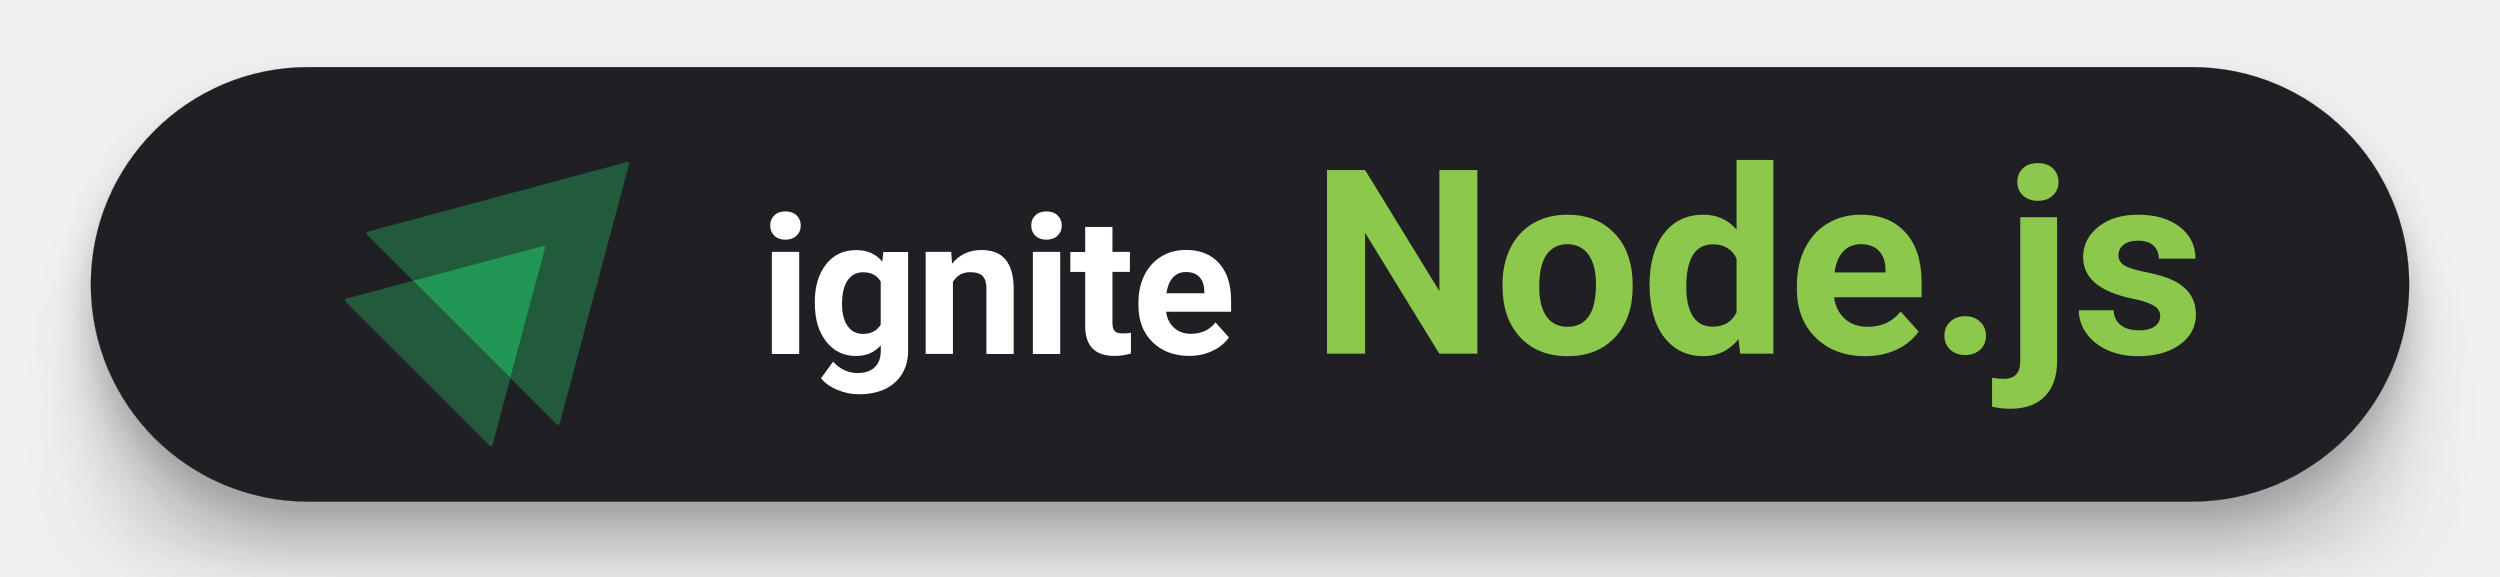
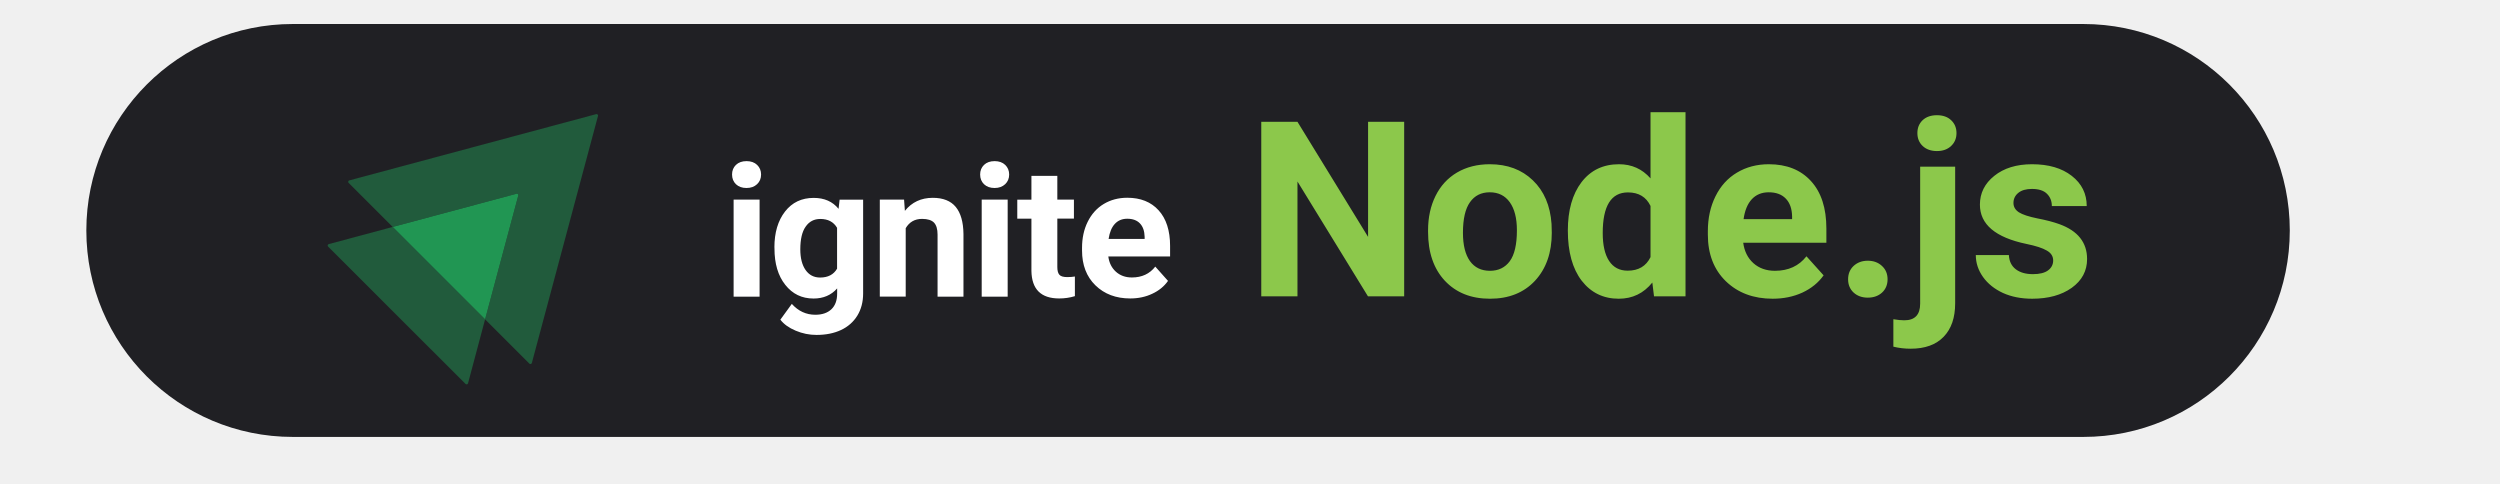
- <svg xmlns="http://www.w3.org/2000/svg" width="633" height="146" viewBox="0 0 633 120" fill="none">
-   <g filter="url(#filter0_ddddd_51_16)">
+ <svg xmlns="http://www.w3.org/2000/svg" width="574" height="111" viewBox="0 0 666 124" fill="none">
+   <g filter="url(#filter0_ddddd_11_8)">
    <rect x="23" y="4" width="587" height="110" rx="55" fill="#202024" />
    <path fill-rule="evenodd" clip-rule="evenodd" d="M196.05 41.54C195.356 42.214 195.019 43.067 195.019 44.098C195.019 45.149 195.376 46.021 196.05 46.675C196.764 47.35 197.696 47.687 198.865 47.687C200.035 47.687 200.967 47.35 201.681 46.675C202.395 46.001 202.752 45.149 202.752 44.098C202.752 43.067 202.395 42.214 201.701 41.54C201.007 40.865 200.055 40.528 198.885 40.528C197.696 40.528 196.744 40.865 196.05 41.54ZM195.435 76.637H202.355V50.78H195.435V76.637ZM209.136 53.953C207.252 56.372 206.3 59.564 206.3 63.53H206.32V63.827C206.32 67.833 207.272 71.065 209.195 73.484C211.119 75.923 213.617 77.133 216.73 77.133C219.328 77.133 221.43 76.24 223.016 74.436V75.824C223.016 77.628 222.501 79.016 221.489 79.988C220.458 80.96 219.031 81.455 217.206 81.455C214.747 81.455 212.665 80.484 210.94 78.56L207.887 82.764C208.819 83.974 210.167 84.945 211.971 85.699C213.756 86.452 215.6 86.829 217.504 86.829C220.002 86.829 222.183 86.393 224.047 85.52C225.911 84.648 227.359 83.359 228.39 81.693C229.421 80.008 229.936 78.045 229.936 75.784V50.8H223.671L223.393 53.239C221.807 51.295 219.606 50.324 216.77 50.324C213.558 50.324 211.02 51.533 209.136 53.953ZM214.609 69.538C213.677 68.21 213.201 66.365 213.201 64.026C213.201 61.349 213.677 59.306 214.628 57.978C215.58 56.61 216.869 55.935 218.535 55.935C220.577 55.935 222.064 56.709 222.996 58.295V69.181C222.084 70.748 220.577 71.541 218.475 71.541C216.829 71.541 215.541 70.867 214.609 69.538ZM240.844 50.78L241.062 53.775C242.906 51.474 245.385 50.304 248.498 50.304C251.235 50.304 253.277 51.117 254.606 52.724C255.934 54.33 256.628 56.729 256.668 59.941V76.637H249.767V60.1C249.767 58.633 249.45 57.582 248.816 56.907C248.181 56.253 247.11 55.916 245.643 55.916C243.7 55.916 242.252 56.749 241.281 58.395V76.618H234.38V50.78H240.844ZM262.139 41.54C261.445 42.214 261.108 43.067 261.108 44.098C261.108 45.149 261.465 46.021 262.139 46.675C262.853 47.35 263.785 47.687 264.954 47.687C266.124 47.687 267.056 47.35 267.77 46.675C268.484 46.001 268.841 45.149 268.841 44.098C268.841 43.067 268.484 42.214 267.79 41.54C267.096 40.865 266.144 40.528 264.974 40.528C263.785 40.528 262.833 40.865 262.139 41.54ZM261.524 76.637H268.444V50.78H261.524V76.637ZM281.671 44.455V50.78H286.093V55.837H281.671V68.745C281.671 69.697 281.85 70.391 282.226 70.807C282.583 71.224 283.297 71.422 284.328 71.422C285.102 71.422 285.776 71.363 286.351 71.263V76.498C285.003 76.915 283.595 77.113 282.167 77.113C277.329 77.113 274.85 74.674 274.771 69.776V55.856H271.003V50.8H274.771V44.455H281.671ZM291.824 73.623C294.203 75.943 297.297 77.113 301.084 77.113C303.245 77.113 305.208 76.697 306.953 75.864C308.718 75.051 310.126 73.901 311.157 72.434L307.766 68.626C306.279 70.55 304.197 71.522 301.54 71.522C299.815 71.522 298.407 71.006 297.277 69.995C296.147 68.964 295.472 67.615 295.254 65.93H311.712V63.114C311.712 59.029 310.681 55.857 308.659 53.636C306.636 51.395 303.84 50.285 300.311 50.285C297.971 50.285 295.869 50.84 294.025 51.95C292.181 53.061 290.773 54.647 289.762 56.689C288.75 58.732 288.255 61.052 288.255 63.649V64.324C288.255 68.21 289.444 71.303 291.824 73.623ZM296.979 57.264C297.832 56.333 298.942 55.876 300.311 55.876C301.758 55.876 302.888 56.293 303.682 57.126C304.495 57.978 304.891 59.168 304.931 60.695V61.25H295.334C295.591 59.525 296.127 58.196 296.979 57.264Z" fill="white" />
    <path opacity="0.5" d="M159.309 28.486L141.683 94.299C141.593 94.598 141.235 94.688 141.026 94.478L129.225 82.678L138.068 49.697C138.158 49.398 137.889 49.13 137.59 49.219L104.609 58.062L92.868 46.321C92.659 46.112 92.749 45.754 93.048 45.664L158.831 28.008C159.129 27.949 159.398 28.218 159.309 28.486Z" fill="#219653" />
    <path opacity="0.5" d="M129.225 82.679L124.685 99.707C124.595 100.006 124.236 100.095 124.027 99.886L87.402 63.29C87.192 63.081 87.282 62.723 87.581 62.633L104.609 58.062L129.225 82.679Z" fill="#219653" />
    <path d="M138.068 49.697L129.226 82.678L104.609 58.062L137.59 49.219C137.889 49.129 138.158 49.398 138.068 49.697Z" fill="#219653" />
    <path d="M374.071 76.546H364.424L345.646 45.956V76.546H336V30.055H345.646L364.456 60.708V30.055H374.071V76.546ZM380.437 58.952C380.437 55.525 381.102 52.47 382.431 49.788C383.76 47.106 385.668 45.03 388.154 43.561C390.662 42.092 393.567 41.358 396.868 41.358C401.563 41.358 405.389 42.784 408.347 45.637C411.327 48.489 412.988 52.364 413.331 57.26L413.395 59.623C413.395 64.923 411.906 69.18 408.926 72.395C405.946 75.588 401.949 77.184 396.932 77.184C391.916 77.184 387.908 75.588 384.907 72.395C381.927 69.202 380.437 64.859 380.437 59.367V58.952ZM389.73 59.623C389.73 62.901 390.351 65.413 391.595 67.158C392.838 68.882 394.618 69.745 396.932 69.745C399.183 69.745 400.941 68.893 402.206 67.19C403.471 65.466 404.103 62.72 404.103 58.952C404.103 55.738 403.471 53.247 402.206 51.48C400.941 49.713 399.162 48.83 396.868 48.83C394.596 48.83 392.838 49.713 391.595 51.48C390.351 53.226 389.73 55.94 389.73 59.623ZM417.672 59.016C417.672 53.63 418.883 49.341 421.305 46.148C423.749 42.955 427.083 41.358 431.305 41.358C434.692 41.358 437.49 42.614 439.698 45.126V27.5H449.022V76.546H440.63L440.18 72.874C437.865 75.748 434.885 77.184 431.241 77.184C427.147 77.184 423.856 75.588 421.37 72.395C418.905 69.18 417.672 64.721 417.672 59.016ZM426.965 59.686C426.965 62.922 427.533 65.402 428.669 67.126C429.805 68.851 431.455 69.713 433.621 69.713C436.493 69.713 438.519 68.51 439.698 66.105V52.47C438.54 50.065 436.536 48.862 433.685 48.862C429.205 48.862 426.965 52.47 426.965 59.686ZM472.238 77.184C467.136 77.184 462.977 75.63 459.762 72.523C456.568 69.415 454.971 65.274 454.971 60.102V59.207C454.971 55.738 455.646 52.64 456.997 49.916C458.347 47.169 460.255 45.062 462.72 43.593C465.207 42.103 468.036 41.358 471.209 41.358C475.968 41.358 479.709 42.848 482.431 45.828C485.175 48.809 486.547 53.034 486.547 58.505V62.273H464.392C464.692 64.529 465.593 66.339 467.093 67.701C468.615 69.064 470.534 69.745 472.849 69.745C476.429 69.745 479.226 68.457 481.241 65.881L485.807 70.958C484.414 72.917 482.527 74.449 480.148 75.556C477.769 76.642 475.132 77.184 472.238 77.184ZM471.177 48.83C469.333 48.83 467.833 49.447 466.675 50.682C465.539 51.916 464.81 53.683 464.489 55.982H477.415V55.248C477.372 53.204 476.815 51.629 475.743 50.522C474.671 49.394 473.149 48.83 471.177 48.83ZM492.334 72.012C492.334 70.543 492.827 69.351 493.814 68.436C494.821 67.52 496.075 67.062 497.575 67.062C499.097 67.062 500.351 67.52 501.338 68.436C502.345 69.351 502.849 70.543 502.849 72.012C502.849 73.459 502.356 74.641 501.37 75.556C500.384 76.45 499.119 76.897 497.575 76.897C496.054 76.897 494.8 76.45 493.814 75.556C492.827 74.641 492.334 73.459 492.334 72.012ZM520.855 41.997V78.43C520.855 82.24 519.837 85.199 517.801 87.307C515.764 89.436 512.828 90.5 508.99 90.5C507.383 90.5 505.85 90.319 504.392 89.957V82.645C505.507 82.837 506.482 82.932 507.318 82.932C510.127 82.932 511.531 81.453 511.531 78.494V41.997H520.855ZM510.791 33.056C510.791 31.672 511.252 30.533 512.174 29.639C513.117 28.745 514.392 28.298 516 28.298C517.608 28.298 518.872 28.745 519.794 29.639C520.738 30.533 521.209 31.672 521.209 33.056C521.209 34.461 520.727 35.611 519.762 36.505C518.819 37.399 517.565 37.846 516 37.846C514.435 37.846 513.171 37.399 512.206 36.505C511.263 35.611 510.791 34.461 510.791 33.056ZM546.965 66.999C546.965 65.87 546.397 64.987 545.261 64.348C544.146 63.688 542.345 63.103 539.858 62.592C531.584 60.868 527.447 57.377 527.447 52.119C527.447 49.053 528.723 46.499 531.273 44.455C533.846 42.391 537.201 41.358 541.338 41.358C545.754 41.358 549.28 42.391 551.916 44.455C554.575 46.52 555.904 49.202 555.904 52.502H546.611C546.611 51.182 546.182 50.096 545.325 49.245C544.467 48.372 543.128 47.936 541.305 47.936C539.74 47.936 538.53 48.287 537.672 48.989C536.815 49.692 536.386 50.586 536.386 51.672C536.386 52.694 536.868 53.524 537.833 54.162C538.819 54.78 540.469 55.322 542.785 55.791C545.1 56.238 547.051 56.749 548.636 57.324C553.546 59.112 556 62.209 556 66.615C556 69.766 554.639 72.32 551.916 74.279C549.194 76.216 545.679 77.184 541.37 77.184C538.455 77.184 535.861 76.674 533.588 75.652C531.337 74.609 529.569 73.193 528.283 71.405C526.997 69.596 526.354 67.648 526.354 65.562H535.164C535.25 67.201 535.861 68.457 536.997 69.33C538.133 70.202 539.655 70.639 541.563 70.639C543.342 70.639 544.682 70.309 545.582 69.649C546.504 68.968 546.965 68.084 546.965 66.999Z" fill="#8CC84B" />
  </g>
  <defs>
    <filter id="filter0_ddddd_51_16" x="0" y="0" width="633" height="194" filterUnits="userSpaceOnUse" color-interpolation-filters="sRGB">
      <feFlood flood-opacity="0" result="BackgroundImageFix" />
      <feColorMatrix in="SourceAlpha" type="matrix" values="0 0 0 0 0 0 0 0 0 0 0 0 0 0 0 0 0 0 127 0" result="hardAlpha" />
      <feOffset />
      <feColorMatrix type="matrix" values="0 0 0 0 0 0 0 0 0 0 0 0 0 0 0 0 0 0 0.15 0" />
      <feBlend mode="normal" in2="BackgroundImageFix" result="effect1_dropShadow_51_16" />
      <feColorMatrix in="SourceAlpha" type="matrix" values="0 0 0 0 0 0 0 0 0 0 0 0 0 0 0 0 0 0 127 0" result="hardAlpha" />
      <feOffset dy="4" />
      <feGaussianBlur stdDeviation="4" />
      <feColorMatrix type="matrix" values="0 0 0 0 0 0 0 0 0 0 0 0 0 0 0 0 0 0 0.15 0" />
      <feBlend mode="normal" in2="effect1_dropShadow_51_16" result="effect2_dropShadow_51_16" />
      <feColorMatrix in="SourceAlpha" type="matrix" values="0 0 0 0 0 0 0 0 0 0 0 0 0 0 0 0 0 0 127 0" result="hardAlpha" />
      <feOffset dy="14" />
      <feGaussianBlur stdDeviation="7" />
      <feColorMatrix type="matrix" values="0 0 0 0 0 0 0 0 0 0 0 0 0 0 0 0 0 0 0.13 0" />
      <feBlend mode="normal" in2="effect2_dropShadow_51_16" result="effect3_dropShadow_51_16" />
      <feColorMatrix in="SourceAlpha" type="matrix" values="0 0 0 0 0 0 0 0 0 0 0 0 0 0 0 0 0 0 127 0" result="hardAlpha" />
      <feOffset dy="32" />
      <feGaussianBlur stdDeviation="9.5" />
      <feColorMatrix type="matrix" values="0 0 0 0 0 0 0 0 0 0 0 0 0 0 0 0 0 0 0.08 0" />
      <feBlend mode="normal" in2="effect3_dropShadow_51_16" result="effect4_dropShadow_51_16" />
      <feColorMatrix in="SourceAlpha" type="matrix" values="0 0 0 0 0 0 0 0 0 0 0 0 0 0 0 0 0 0 127 0" result="hardAlpha" />
      <feOffset dy="57" />
      <feGaussianBlur stdDeviation="11.5" />
      <feColorMatrix type="matrix" values="0 0 0 0 0 0 0 0 0 0 0 0 0 0 0 0 0 0 0.02 0" />
      <feBlend mode="normal" in2="effect4_dropShadow_51_16" result="effect5_dropShadow_51_16" />
      <feBlend mode="normal" in="SourceGraphic" in2="effect5_dropShadow_51_16" result="shape" />
    </filter>
  </defs>
</svg>
